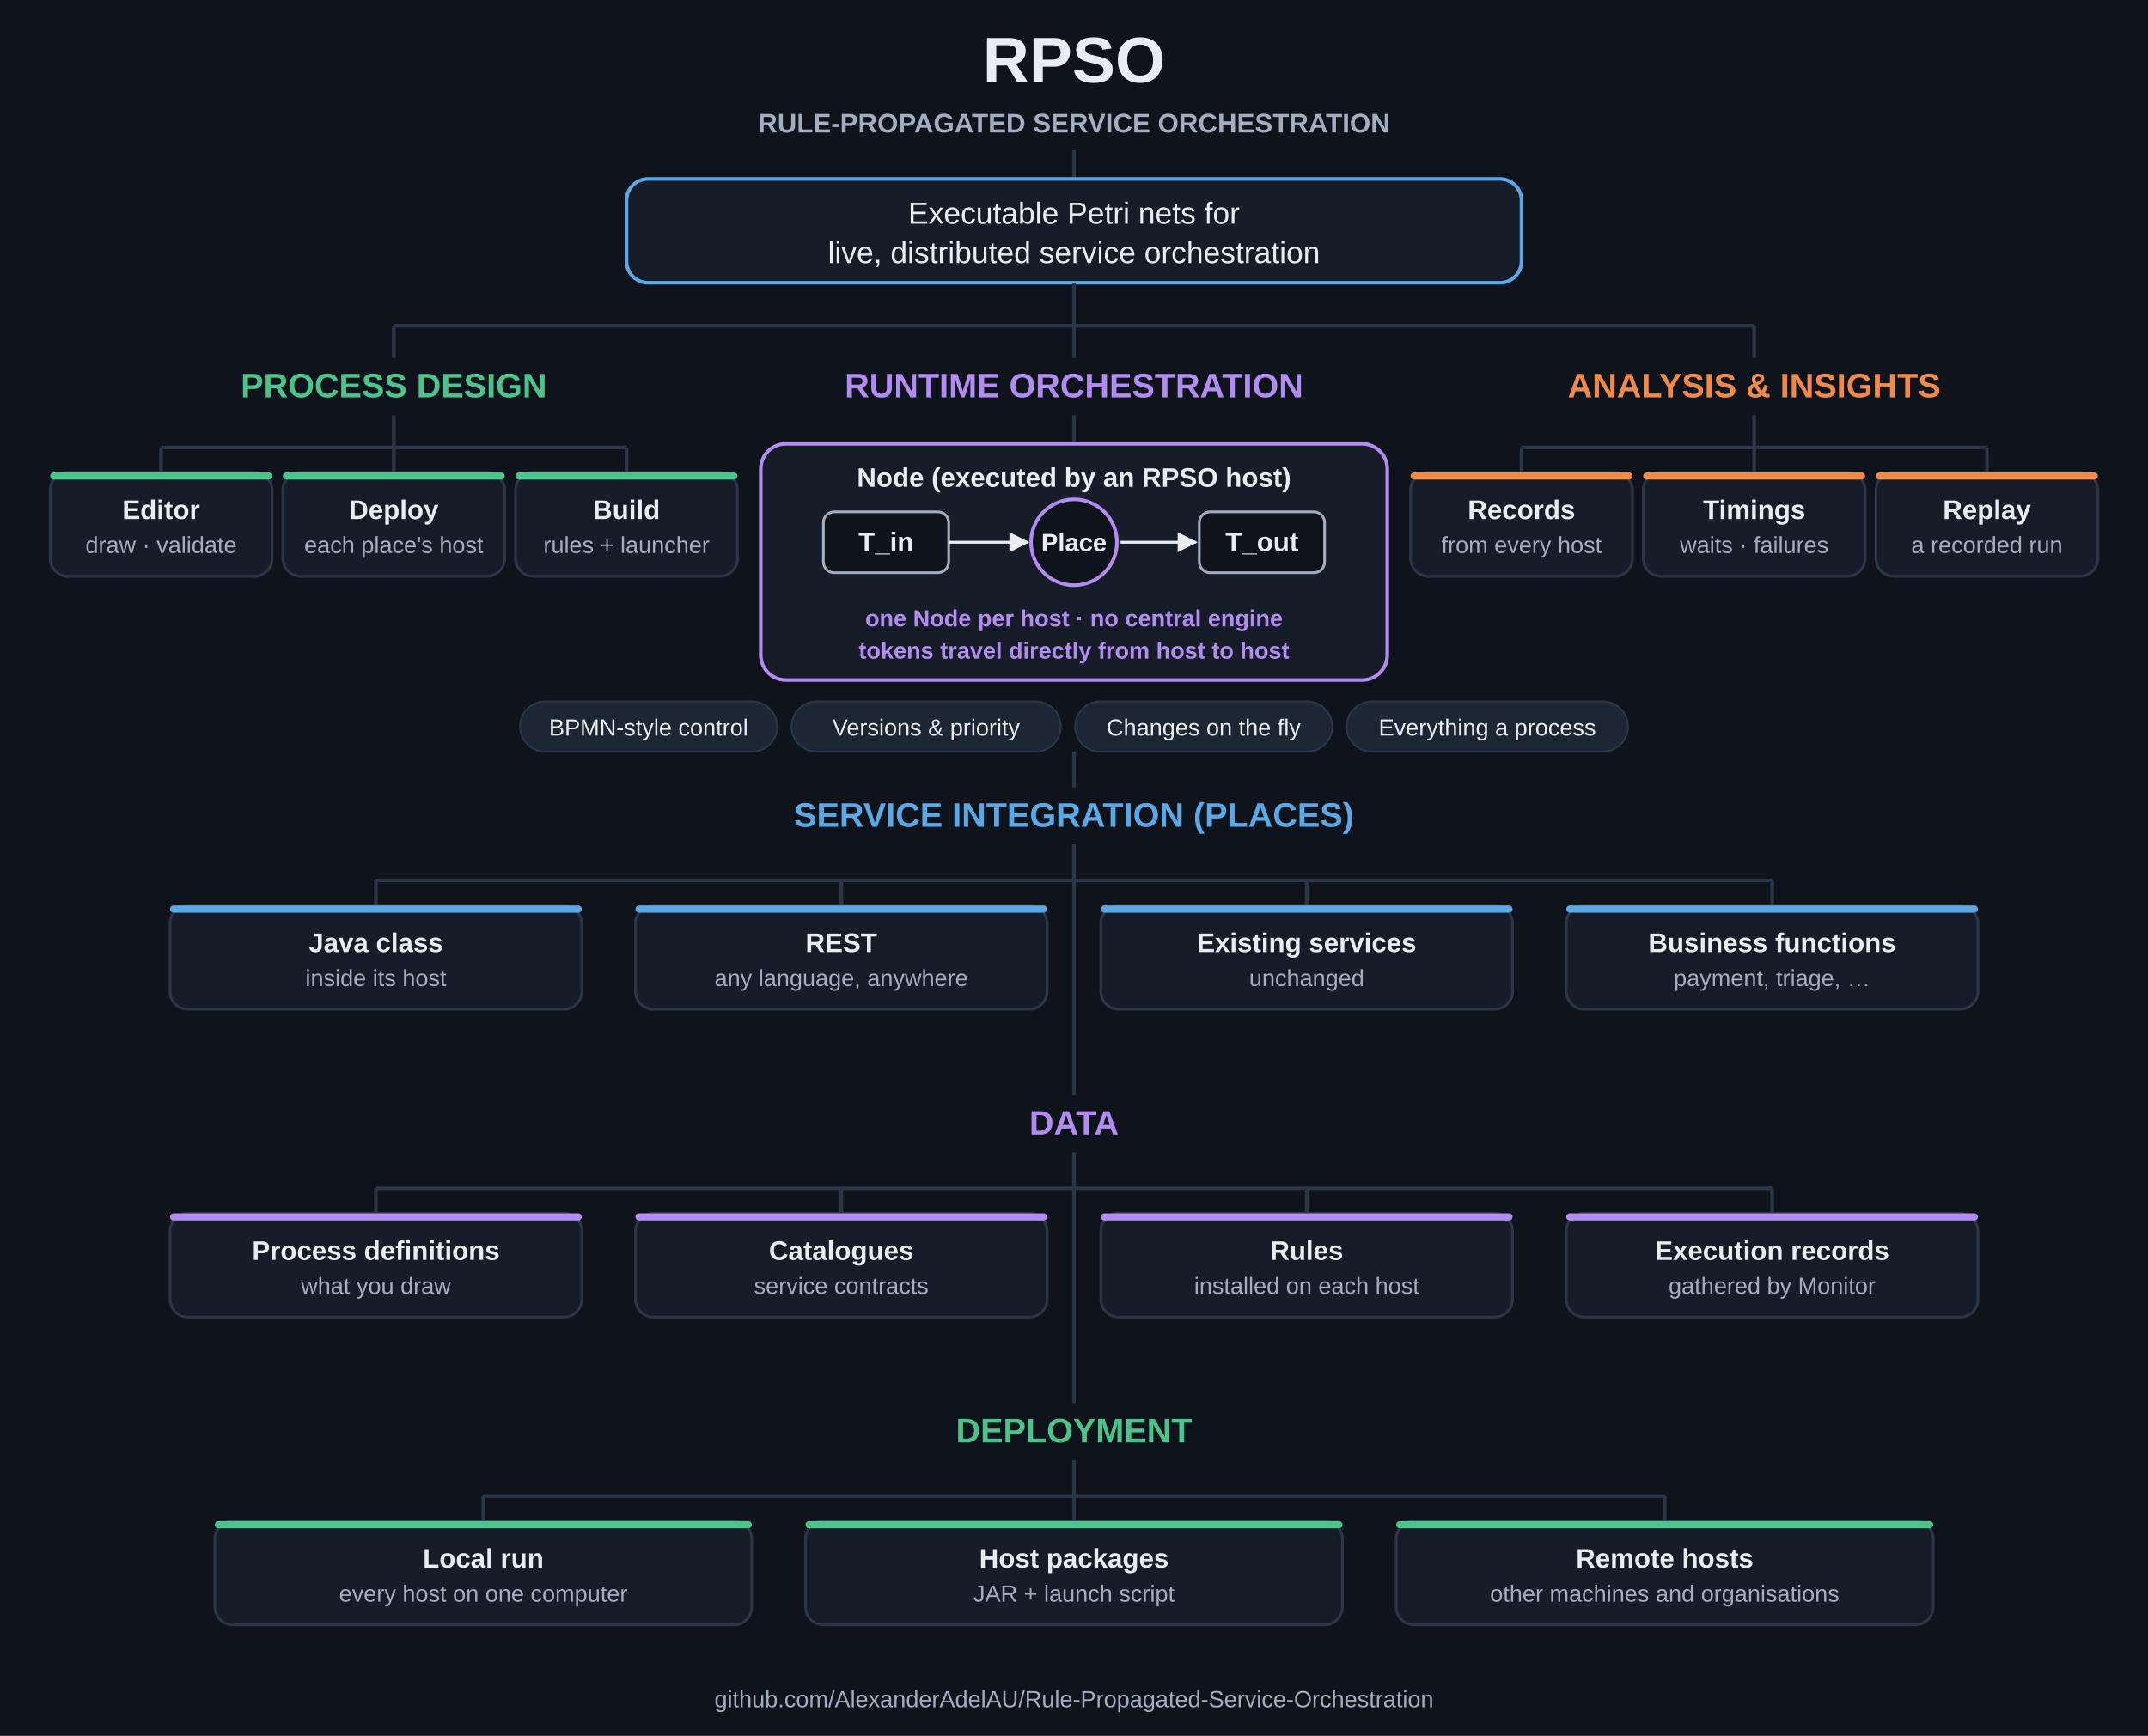
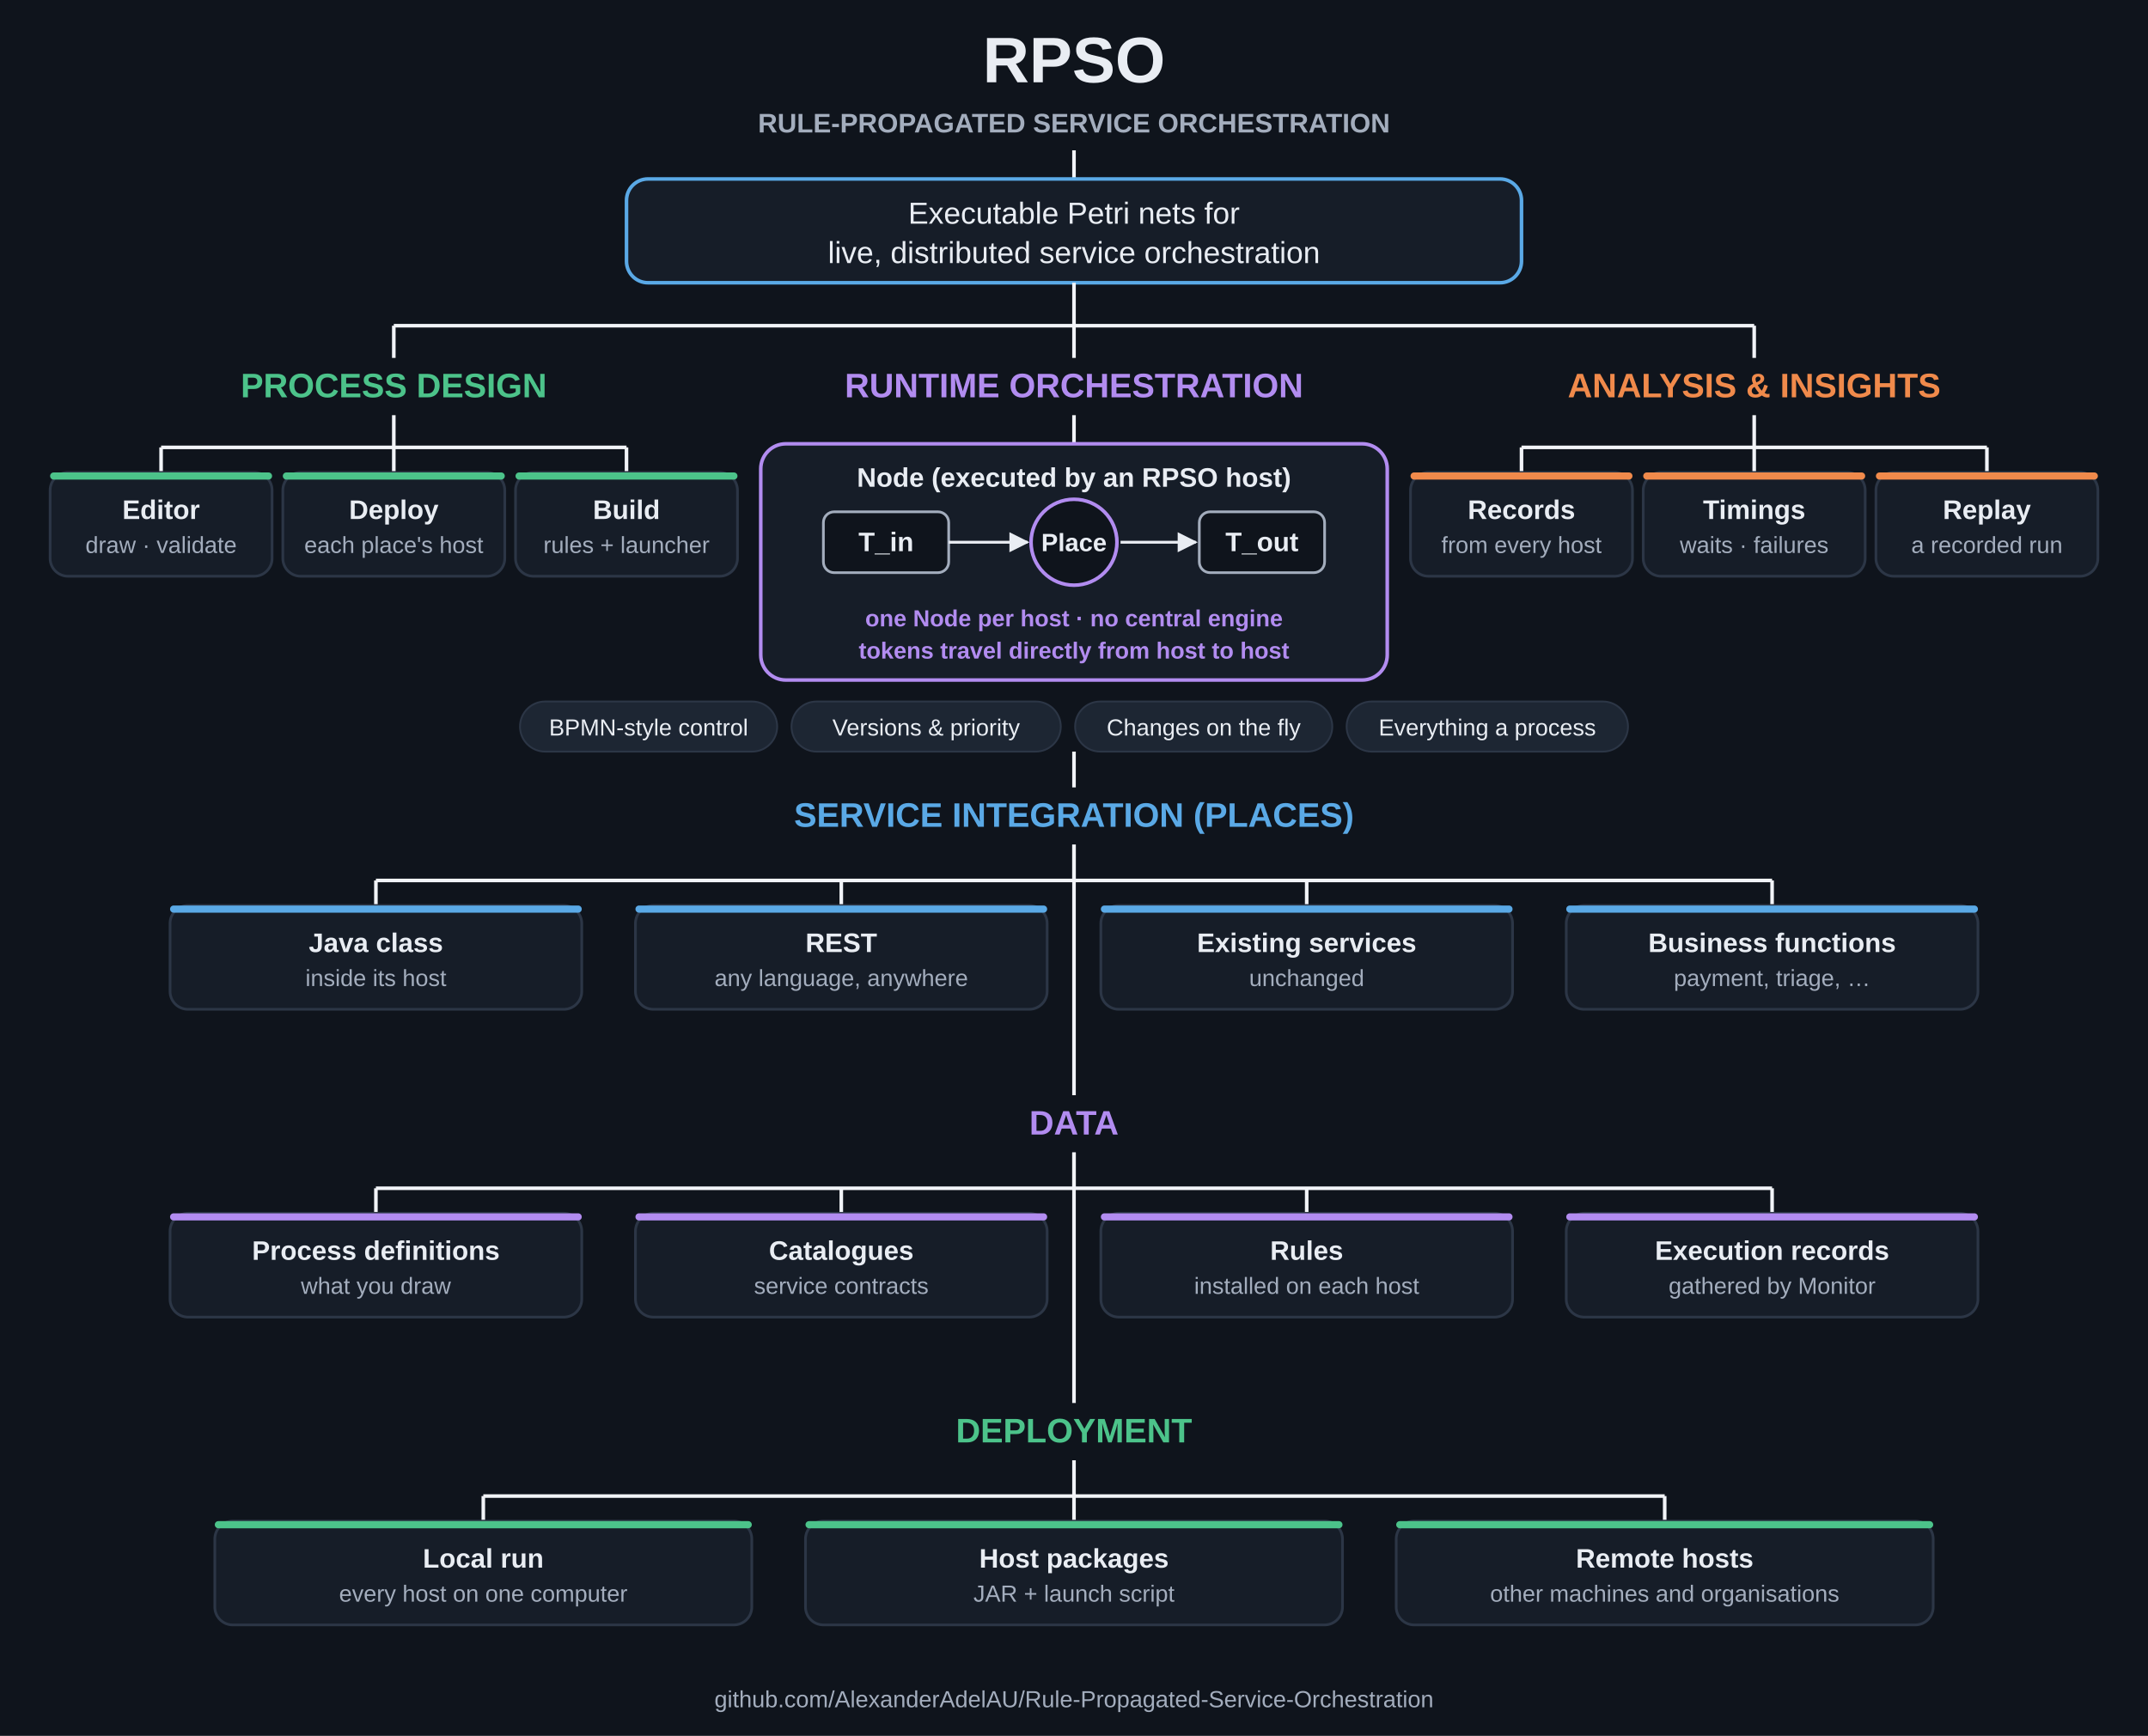
<svg xmlns="http://www.w3.org/2000/svg" width="1200" height="970" viewBox="0 0 1200 970" role="img" aria-labelledby="title desc">
  <defs>
    <marker id="g-arrow" viewBox="0 0 10 10" refX="9" refY="5" markerWidth="7" markerHeight="7" orient="auto">
      <path d="M 0 0 L 10 5 L 0 10 z" fill="#e9edf3" />
    </marker>
    <marker id="g-run" viewBox="0 0 10 10" refX="9" refY="5" markerWidth="7" markerHeight="7" orient="auto">
      <path d="M 0 0 L 10 5 L 0 10 z" fill="#b28cf0" />
    </marker>
  </defs>
  <rect width="100%" height="100%" fill="#0f141c" />
  <text x="600" y="46" font-family="Arial, Helvetica, sans-serif" font-size="36" font-weight="600" text-anchor="middle" fill="#e9edf3">RPSO</text>
  <text x="600" y="74" font-family="Arial, Helvetica, sans-serif" font-size="15" font-weight="600" text-anchor="middle" fill="#a3adbd">RULE-PROPAGATED SERVICE ORCHESTRATION</text>
-   <path d="M 600.0 84 L 600.0 100" fill="none" stroke="#2c3646" stroke-width="2" />
+   <path d="M 600.0 84 L 600.0 100" fill="none" stroke="#f2f4f8" stroke-width="2" />
  <rect x="350" y="100" width="500" height="58" rx="12" fill="#161d28" stroke="#5aa9e6" stroke-width="2" />
  <text x="600" y="125" font-family="Arial, Helvetica, sans-serif" font-size="17" font-weight="400" text-anchor="middle" fill="#e9edf3">Executable Petri nets for</text>
  <text x="600" y="147" font-family="Arial, Helvetica, sans-serif" font-size="17" font-weight="400" text-anchor="middle" fill="#e9edf3">live, distributed service orchestration</text>
-   <path d="M 600.0 158 L 600.0 182" fill="none" stroke="#2c3646" stroke-width="2" />
-   <path d="M 220 182 L 980 182" fill="none" stroke="#2c3646" stroke-width="2" />
-   <path d="M 220 182 L 220 200" fill="none" stroke="#2c3646" stroke-width="2" />
-   <path d="M 600 182 L 600 200" fill="none" stroke="#2c3646" stroke-width="2" />
-   <path d="M 980 182 L 980 200" fill="none" stroke="#2c3646" stroke-width="2" />
+   <path d="M 600.0 158 L 600.0 182" fill="none" stroke="#f2f4f8" stroke-width="2" />
+   <path d="M 220 182 L 980 182" fill="none" stroke="#f2f4f8" stroke-width="2" />
+   <path d="M 220 182 L 220 200" fill="none" stroke="#f2f4f8" stroke-width="2" />
+   <path d="M 600 182 L 600 200" fill="none" stroke="#f2f4f8" stroke-width="2" />
+   <path d="M 980 182 L 980 200" fill="none" stroke="#f2f4f8" stroke-width="2" />
  <text x="220" y="222" font-family="Arial, Helvetica, sans-serif" font-size="19" font-weight="600" text-anchor="middle" fill="#4cc38a">PROCESS DESIGN</text>
  <text x="600" y="222" font-family="Arial, Helvetica, sans-serif" font-size="19" font-weight="600" text-anchor="middle" fill="#b28cf0">RUNTIME ORCHESTRATION</text>
  <text x="980" y="222" font-family="Arial, Helvetica, sans-serif" font-size="19" font-weight="600" text-anchor="middle" fill="#f08a4b">ANALYSIS &amp; INSIGHTS</text>
-   <path d="M 220 232 L 220 250" fill="none" stroke="#2c3646" stroke-width="2" />
-   <path d="M 90 250 L 350 250" fill="none" stroke="#2c3646" stroke-width="2" />
-   <path d="M 90 250 L 90 264" fill="none" stroke="#2c3646" stroke-width="2" />
-   <path d="M 220 250 L 220 264" fill="none" stroke="#2c3646" stroke-width="2" />
-   <path d="M 350 250 L 350 264" fill="none" stroke="#2c3646" stroke-width="2" />
+   <path d="M 220 232 L 220 250" fill="none" stroke="#f2f4f8" stroke-width="2" />
+   <path d="M 90 250 L 350 250" fill="none" stroke="#f2f4f8" stroke-width="2" />
+   <path d="M 90 250 L 90 264" fill="none" stroke="#f2f4f8" stroke-width="2" />
+   <path d="M 220 250 L 220 264" fill="none" stroke="#f2f4f8" stroke-width="2" />
+   <path d="M 350 250 L 350 264" fill="none" stroke="#f2f4f8" stroke-width="2" />
  <rect x="28" y="264" width="124" height="58" rx="10" fill="#161d28" stroke="#2c3646" stroke-width="1.5" />
  <rect x="28" y="264" width="124" height="4" rx="2" fill="#4cc38a" />
  <text x="90" y="290" font-family="Arial, Helvetica, sans-serif" font-size="15" font-weight="600" text-anchor="middle" fill="#e9edf3">Editor</text>
  <text x="90" y="309" font-family="Arial, Helvetica, sans-serif" font-size="13" font-weight="400" text-anchor="middle" fill="#a3adbd">draw · validate</text>
  <rect x="158" y="264" width="124" height="58" rx="10" fill="#161d28" stroke="#2c3646" stroke-width="1.5" />
  <rect x="158" y="264" width="124" height="4" rx="2" fill="#4cc38a" />
  <text x="220" y="290" font-family="Arial, Helvetica, sans-serif" font-size="15" font-weight="600" text-anchor="middle" fill="#e9edf3">Deploy</text>
  <text x="220" y="309" font-family="Arial, Helvetica, sans-serif" font-size="13" font-weight="400" text-anchor="middle" fill="#a3adbd">each place's host</text>
  <rect x="288" y="264" width="124" height="58" rx="10" fill="#161d28" stroke="#2c3646" stroke-width="1.5" />
  <rect x="288" y="264" width="124" height="4" rx="2" fill="#4cc38a" />
  <text x="350" y="290" font-family="Arial, Helvetica, sans-serif" font-size="15" font-weight="600" text-anchor="middle" fill="#e9edf3">Build</text>
  <text x="350" y="309" font-family="Arial, Helvetica, sans-serif" font-size="13" font-weight="400" text-anchor="middle" fill="#a3adbd">rules + launcher</text>
-   <path d="M 980 232 L 980 250" fill="none" stroke="#2c3646" stroke-width="2" />
-   <path d="M 850 250 L 1110 250" fill="none" stroke="#2c3646" stroke-width="2" />
-   <path d="M 850 250 L 850 264" fill="none" stroke="#2c3646" stroke-width="2" />
-   <path d="M 980 250 L 980 264" fill="none" stroke="#2c3646" stroke-width="2" />
-   <path d="M 1110 250 L 1110 264" fill="none" stroke="#2c3646" stroke-width="2" />
+   <path d="M 980 232 L 980 250" fill="none" stroke="#f2f4f8" stroke-width="2" />
+   <path d="M 850 250 L 1110 250" fill="none" stroke="#f2f4f8" stroke-width="2" />
+   <path d="M 850 250 L 850 264" fill="none" stroke="#f2f4f8" stroke-width="2" />
+   <path d="M 980 250 L 980 264" fill="none" stroke="#f2f4f8" stroke-width="2" />
+   <path d="M 1110 250 L 1110 264" fill="none" stroke="#f2f4f8" stroke-width="2" />
  <rect x="788" y="264" width="124" height="58" rx="10" fill="#161d28" stroke="#2c3646" stroke-width="1.5" />
  <rect x="788" y="264" width="124" height="4" rx="2" fill="#f08a4b" />
  <text x="850" y="290" font-family="Arial, Helvetica, sans-serif" font-size="15" font-weight="600" text-anchor="middle" fill="#e9edf3">Records</text>
  <text x="850" y="309" font-family="Arial, Helvetica, sans-serif" font-size="13" font-weight="400" text-anchor="middle" fill="#a3adbd">from every host</text>
  <rect x="918" y="264" width="124" height="58" rx="10" fill="#161d28" stroke="#2c3646" stroke-width="1.5" />
  <rect x="918" y="264" width="124" height="4" rx="2" fill="#f08a4b" />
  <text x="980" y="290" font-family="Arial, Helvetica, sans-serif" font-size="15" font-weight="600" text-anchor="middle" fill="#e9edf3">Timings</text>
  <text x="980" y="309" font-family="Arial, Helvetica, sans-serif" font-size="13" font-weight="400" text-anchor="middle" fill="#a3adbd">waits · failures</text>
  <rect x="1048" y="264" width="124" height="58" rx="10" fill="#161d28" stroke="#2c3646" stroke-width="1.5" />
  <rect x="1048" y="264" width="124" height="4" rx="2" fill="#f08a4b" />
  <text x="1110" y="290" font-family="Arial, Helvetica, sans-serif" font-size="15" font-weight="600" text-anchor="middle" fill="#e9edf3">Replay</text>
  <text x="1110" y="309" font-family="Arial, Helvetica, sans-serif" font-size="13" font-weight="400" text-anchor="middle" fill="#a3adbd">a recorded run</text>
-   <path d="M 600 232 L 600 248" fill="none" stroke="#2c3646" stroke-width="2" />
+   <path d="M 600 232 L 600 248" fill="none" stroke="#f2f4f8" stroke-width="2" />
  <rect x="425" y="248" width="350" height="132" rx="14" fill="#161d28" stroke="#b28cf0" stroke-width="2" />
  <text x="600" y="272" font-family="Arial, Helvetica, sans-serif" font-size="15" font-weight="600" text-anchor="middle" fill="#e9edf3">Node  (executed by an RPSO host)</text>
  <rect x="460" y="286" width="70" height="34" rx="6" fill="#0f141c" stroke="#a3adbd" stroke-width="1.5" />
  <text x="495" y="308" font-family="Arial, Helvetica, sans-serif" font-size="15" font-weight="600" text-anchor="middle" fill="#e9edf3">T_in</text>
  <rect x="670" y="286" width="70" height="34" rx="6" fill="#0f141c" stroke="#a3adbd" stroke-width="1.5" />
  <text x="705" y="308" font-family="Arial, Helvetica, sans-serif" font-size="15" font-weight="600" text-anchor="middle" fill="#e9edf3">T_out</text>
  <circle cx="600" cy="303" r="24" fill="#0f141c" stroke="#b28cf0" stroke-width="2" />
  <text x="600" y="308" font-family="Arial, Helvetica, sans-serif" font-size="14" font-weight="600" text-anchor="middle" fill="#e9edf3">Place</text>
  <path d="M 530 303 L 574 303" stroke="#e9edf3" stroke-width="1.6" marker-end="url(#g-arrow)" />
  <path d="M 626 303 L 668 303" stroke="#e9edf3" stroke-width="1.6" marker-end="url(#g-arrow)" />
  <text x="600" y="350" font-family="Arial, Helvetica, sans-serif" font-size="13" font-weight="600" text-anchor="middle" fill="#b28cf0">one Node per host · no central engine</text>
  <text x="600" y="368" font-family="Arial, Helvetica, sans-serif" font-size="13" font-weight="600" text-anchor="middle" fill="#b28cf0">tokens travel directly from host to host</text>
  <rect x="290.5" y="392" width="143.68" height="28" rx="14" fill="#1d2633" stroke="#2c3646" stroke-width="1" />
  <text x="362.34" y="411" font-family="Arial, Helvetica, sans-serif" font-size="13" font-weight="400" text-anchor="middle" fill="#e9edf3">BPMN-style control</text>
  <rect x="442.18" y="392" width="150.44" height="28" rx="14" fill="#1d2633" stroke="#2c3646" stroke-width="1" />
  <text x="517.4" y="411" font-family="Arial, Helvetica, sans-serif" font-size="13" font-weight="400" text-anchor="middle" fill="#e9edf3">Versions &amp; priority</text>
  <rect x="600.62" y="392" width="143.68" height="28" rx="14" fill="#1d2633" stroke="#2c3646" stroke-width="1" />
  <text x="672.46" y="411" font-family="Arial, Helvetica, sans-serif" font-size="13" font-weight="400" text-anchor="middle" fill="#e9edf3">Changes on the fly</text>
  <rect x="752.3" y="392" width="157.2" height="28" rx="14" fill="#1d2633" stroke="#2c3646" stroke-width="1" />
  <text x="830.9" y="411" font-family="Arial, Helvetica, sans-serif" font-size="13" font-weight="400" text-anchor="middle" fill="#e9edf3">Everything a process</text>
-   <path d="M 600 420 L 600 440" fill="none" stroke="#2c3646" stroke-width="2" />
+   <path d="M 600 420 L 600 440" fill="none" stroke="#f2f4f8" stroke-width="2" />
  <text x="600" y="462" font-family="Arial, Helvetica, sans-serif" font-size="19" font-weight="600" text-anchor="middle" fill="#5aa9e6">SERVICE INTEGRATION (PLACES)</text>
-   <path d="M 600 472 L 600 492" fill="none" stroke="#2c3646" stroke-width="2" />
-   <path d="M 210.0 492 L 990.0 492" fill="none" stroke="#2c3646" stroke-width="2" />
-   <path d="M 210.0 492 L 210.0 506" fill="none" stroke="#2c3646" stroke-width="2" />
-   <path d="M 470.0 492 L 470.0 506" fill="none" stroke="#2c3646" stroke-width="2" />
-   <path d="M 730.0 492 L 730.0 506" fill="none" stroke="#2c3646" stroke-width="2" />
-   <path d="M 990.0 492 L 990.0 506" fill="none" stroke="#2c3646" stroke-width="2" />
+   <path d="M 600 472 L 600 492" fill="none" stroke="#f2f4f8" stroke-width="2" />
+   <path d="M 210.0 492 L 990.0 492" fill="none" stroke="#f2f4f8" stroke-width="2" />
+   <path d="M 210.0 492 L 210.0 506" fill="none" stroke="#f2f4f8" stroke-width="2" />
+   <path d="M 470.0 492 L 470.0 506" fill="none" stroke="#f2f4f8" stroke-width="2" />
+   <path d="M 730.0 492 L 730.0 506" fill="none" stroke="#f2f4f8" stroke-width="2" />
+   <path d="M 990.0 492 L 990.0 506" fill="none" stroke="#f2f4f8" stroke-width="2" />
  <rect x="95" y="506" width="230" height="58" rx="10" fill="#161d28" stroke="#2c3646" stroke-width="1.5" />
  <rect x="95" y="506" width="230" height="4" rx="2" fill="#5aa9e6" />
  <text x="210" y="532" font-family="Arial, Helvetica, sans-serif" font-size="15" font-weight="600" text-anchor="middle" fill="#e9edf3">Java class</text>
  <text x="210" y="551" font-family="Arial, Helvetica, sans-serif" font-size="13" font-weight="400" text-anchor="middle" fill="#a3adbd">inside its host</text>
  <rect x="355" y="506" width="230" height="58" rx="10" fill="#161d28" stroke="#2c3646" stroke-width="1.5" />
  <rect x="355" y="506" width="230" height="4" rx="2" fill="#5aa9e6" />
  <text x="470" y="532" font-family="Arial, Helvetica, sans-serif" font-size="15" font-weight="600" text-anchor="middle" fill="#e9edf3">REST</text>
  <text x="470" y="551" font-family="Arial, Helvetica, sans-serif" font-size="13" font-weight="400" text-anchor="middle" fill="#a3adbd">any language, anywhere</text>
  <rect x="615" y="506" width="230" height="58" rx="10" fill="#161d28" stroke="#2c3646" stroke-width="1.5" />
  <rect x="615" y="506" width="230" height="4" rx="2" fill="#5aa9e6" />
  <text x="730" y="532" font-family="Arial, Helvetica, sans-serif" font-size="15" font-weight="600" text-anchor="middle" fill="#e9edf3">Existing services</text>
  <text x="730" y="551" font-family="Arial, Helvetica, sans-serif" font-size="13" font-weight="400" text-anchor="middle" fill="#a3adbd">unchanged</text>
  <rect x="875" y="506" width="230" height="58" rx="10" fill="#161d28" stroke="#2c3646" stroke-width="1.5" />
  <rect x="875" y="506" width="230" height="4" rx="2" fill="#5aa9e6" />
  <text x="990" y="532" font-family="Arial, Helvetica, sans-serif" font-size="15" font-weight="600" text-anchor="middle" fill="#e9edf3">Business functions</text>
  <text x="990" y="551" font-family="Arial, Helvetica, sans-serif" font-size="13" font-weight="400" text-anchor="middle" fill="#a3adbd">payment, triage, …</text>
-   <path d="M 600 472 L 600 612" fill="none" stroke="#2c3646" stroke-width="2" />
+   <path d="M 600 472 L 600 612" fill="none" stroke="#f2f4f8" stroke-width="2" />
  <text x="600" y="634" font-family="Arial, Helvetica, sans-serif" font-size="19" font-weight="600" text-anchor="middle" fill="#b28cf0">DATA</text>
-   <path d="M 600 644 L 600 664" fill="none" stroke="#2c3646" stroke-width="2" />
-   <path d="M 210.0 664 L 990.0 664" fill="none" stroke="#2c3646" stroke-width="2" />
-   <path d="M 210.0 664 L 210.0 678" fill="none" stroke="#2c3646" stroke-width="2" />
-   <path d="M 470.0 664 L 470.0 678" fill="none" stroke="#2c3646" stroke-width="2" />
-   <path d="M 730.0 664 L 730.0 678" fill="none" stroke="#2c3646" stroke-width="2" />
-   <path d="M 990.0 664 L 990.0 678" fill="none" stroke="#2c3646" stroke-width="2" />
+   <path d="M 600 644 L 600 664" fill="none" stroke="#f2f4f8" stroke-width="2" />
+   <path d="M 210.0 664 L 990.0 664" fill="none" stroke="#f2f4f8" stroke-width="2" />
+   <path d="M 210.0 664 L 210.0 678" fill="none" stroke="#f2f4f8" stroke-width="2" />
+   <path d="M 470.0 664 L 470.0 678" fill="none" stroke="#f2f4f8" stroke-width="2" />
+   <path d="M 730.0 664 L 730.0 678" fill="none" stroke="#f2f4f8" stroke-width="2" />
+   <path d="M 990.0 664 L 990.0 678" fill="none" stroke="#f2f4f8" stroke-width="2" />
  <rect x="95" y="678" width="230" height="58" rx="10" fill="#161d28" stroke="#2c3646" stroke-width="1.5" />
  <rect x="95" y="678" width="230" height="4" rx="2" fill="#b28cf0" />
  <text x="210" y="704" font-family="Arial, Helvetica, sans-serif" font-size="15" font-weight="600" text-anchor="middle" fill="#e9edf3">Process definitions</text>
  <text x="210" y="723" font-family="Arial, Helvetica, sans-serif" font-size="13" font-weight="400" text-anchor="middle" fill="#a3adbd">what you draw</text>
  <rect x="355" y="678" width="230" height="58" rx="10" fill="#161d28" stroke="#2c3646" stroke-width="1.5" />
  <rect x="355" y="678" width="230" height="4" rx="2" fill="#b28cf0" />
  <text x="470" y="704" font-family="Arial, Helvetica, sans-serif" font-size="15" font-weight="600" text-anchor="middle" fill="#e9edf3">Catalogues</text>
  <text x="470" y="723" font-family="Arial, Helvetica, sans-serif" font-size="13" font-weight="400" text-anchor="middle" fill="#a3adbd">service contracts</text>
  <rect x="615" y="678" width="230" height="58" rx="10" fill="#161d28" stroke="#2c3646" stroke-width="1.5" />
  <rect x="615" y="678" width="230" height="4" rx="2" fill="#b28cf0" />
  <text x="730" y="704" font-family="Arial, Helvetica, sans-serif" font-size="15" font-weight="600" text-anchor="middle" fill="#e9edf3">Rules</text>
  <text x="730" y="723" font-family="Arial, Helvetica, sans-serif" font-size="13" font-weight="400" text-anchor="middle" fill="#a3adbd">installed on each host</text>
  <rect x="875" y="678" width="230" height="58" rx="10" fill="#161d28" stroke="#2c3646" stroke-width="1.5" />
  <rect x="875" y="678" width="230" height="4" rx="2" fill="#b28cf0" />
  <text x="990" y="704" font-family="Arial, Helvetica, sans-serif" font-size="15" font-weight="600" text-anchor="middle" fill="#e9edf3">Execution records</text>
  <text x="990" y="723" font-family="Arial, Helvetica, sans-serif" font-size="13" font-weight="400" text-anchor="middle" fill="#a3adbd">gathered by Monitor</text>
-   <path d="M 600 644 L 600 784" fill="none" stroke="#2c3646" stroke-width="2" />
+   <path d="M 600 644 L 600 784" fill="none" stroke="#f2f4f8" stroke-width="2" />
  <text x="600" y="806" font-family="Arial, Helvetica, sans-serif" font-size="19" font-weight="600" text-anchor="middle" fill="#4cc38a">DEPLOYMENT</text>
-   <path d="M 600 816 L 600 836" fill="none" stroke="#2c3646" stroke-width="2" />
-   <path d="M 270.0 836 L 930.0 836" fill="none" stroke="#2c3646" stroke-width="2" />
-   <path d="M 270.0 836 L 270.0 850" fill="none" stroke="#2c3646" stroke-width="2" />
-   <path d="M 600.0 836 L 600.0 850" fill="none" stroke="#2c3646" stroke-width="2" />
-   <path d="M 930.0 836 L 930.0 850" fill="none" stroke="#2c3646" stroke-width="2" />
+   <path d="M 600 816 L 600 836" fill="none" stroke="#f2f4f8" stroke-width="2" />
+   <path d="M 270.0 836 L 930.0 836" fill="none" stroke="#f2f4f8" stroke-width="2" />
+   <path d="M 270.0 836 L 270.0 850" fill="none" stroke="#f2f4f8" stroke-width="2" />
+   <path d="M 600.0 836 L 600.0 850" fill="none" stroke="#f2f4f8" stroke-width="2" />
+   <path d="M 930.0 836 L 930.0 850" fill="none" stroke="#f2f4f8" stroke-width="2" />
  <rect x="120" y="850" width="300" height="58" rx="10" fill="#161d28" stroke="#2c3646" stroke-width="1.5" />
  <rect x="120" y="850" width="300" height="4" rx="2" fill="#4cc38a" />
  <text x="270" y="876" font-family="Arial, Helvetica, sans-serif" font-size="15" font-weight="600" text-anchor="middle" fill="#e9edf3">Local run</text>
  <text x="270" y="895" font-family="Arial, Helvetica, sans-serif" font-size="13" font-weight="400" text-anchor="middle" fill="#a3adbd">every host on one computer</text>
  <rect x="450" y="850" width="300" height="58" rx="10" fill="#161d28" stroke="#2c3646" stroke-width="1.5" />
  <rect x="450" y="850" width="300" height="4" rx="2" fill="#4cc38a" />
  <text x="600" y="876" font-family="Arial, Helvetica, sans-serif" font-size="15" font-weight="600" text-anchor="middle" fill="#e9edf3">Host packages</text>
  <text x="600" y="895" font-family="Arial, Helvetica, sans-serif" font-size="13" font-weight="400" text-anchor="middle" fill="#a3adbd">JAR + launch script</text>
  <rect x="780" y="850" width="300" height="58" rx="10" fill="#161d28" stroke="#2c3646" stroke-width="1.5" />
  <rect x="780" y="850" width="300" height="4" rx="2" fill="#4cc38a" />
  <text x="930" y="876" font-family="Arial, Helvetica, sans-serif" font-size="15" font-weight="600" text-anchor="middle" fill="#e9edf3">Remote hosts</text>
  <text x="930" y="895" font-family="Arial, Helvetica, sans-serif" font-size="13" font-weight="400" text-anchor="middle" fill="#a3adbd">other machines and organisations</text>
  <text x="600" y="954" font-family="Arial, Helvetica, sans-serif" font-size="13" font-weight="400" text-anchor="middle" fill="#a3adbd">github.com/AlexanderAdelAU/Rule-Propagated-Service-Orchestration</text>
</svg>
